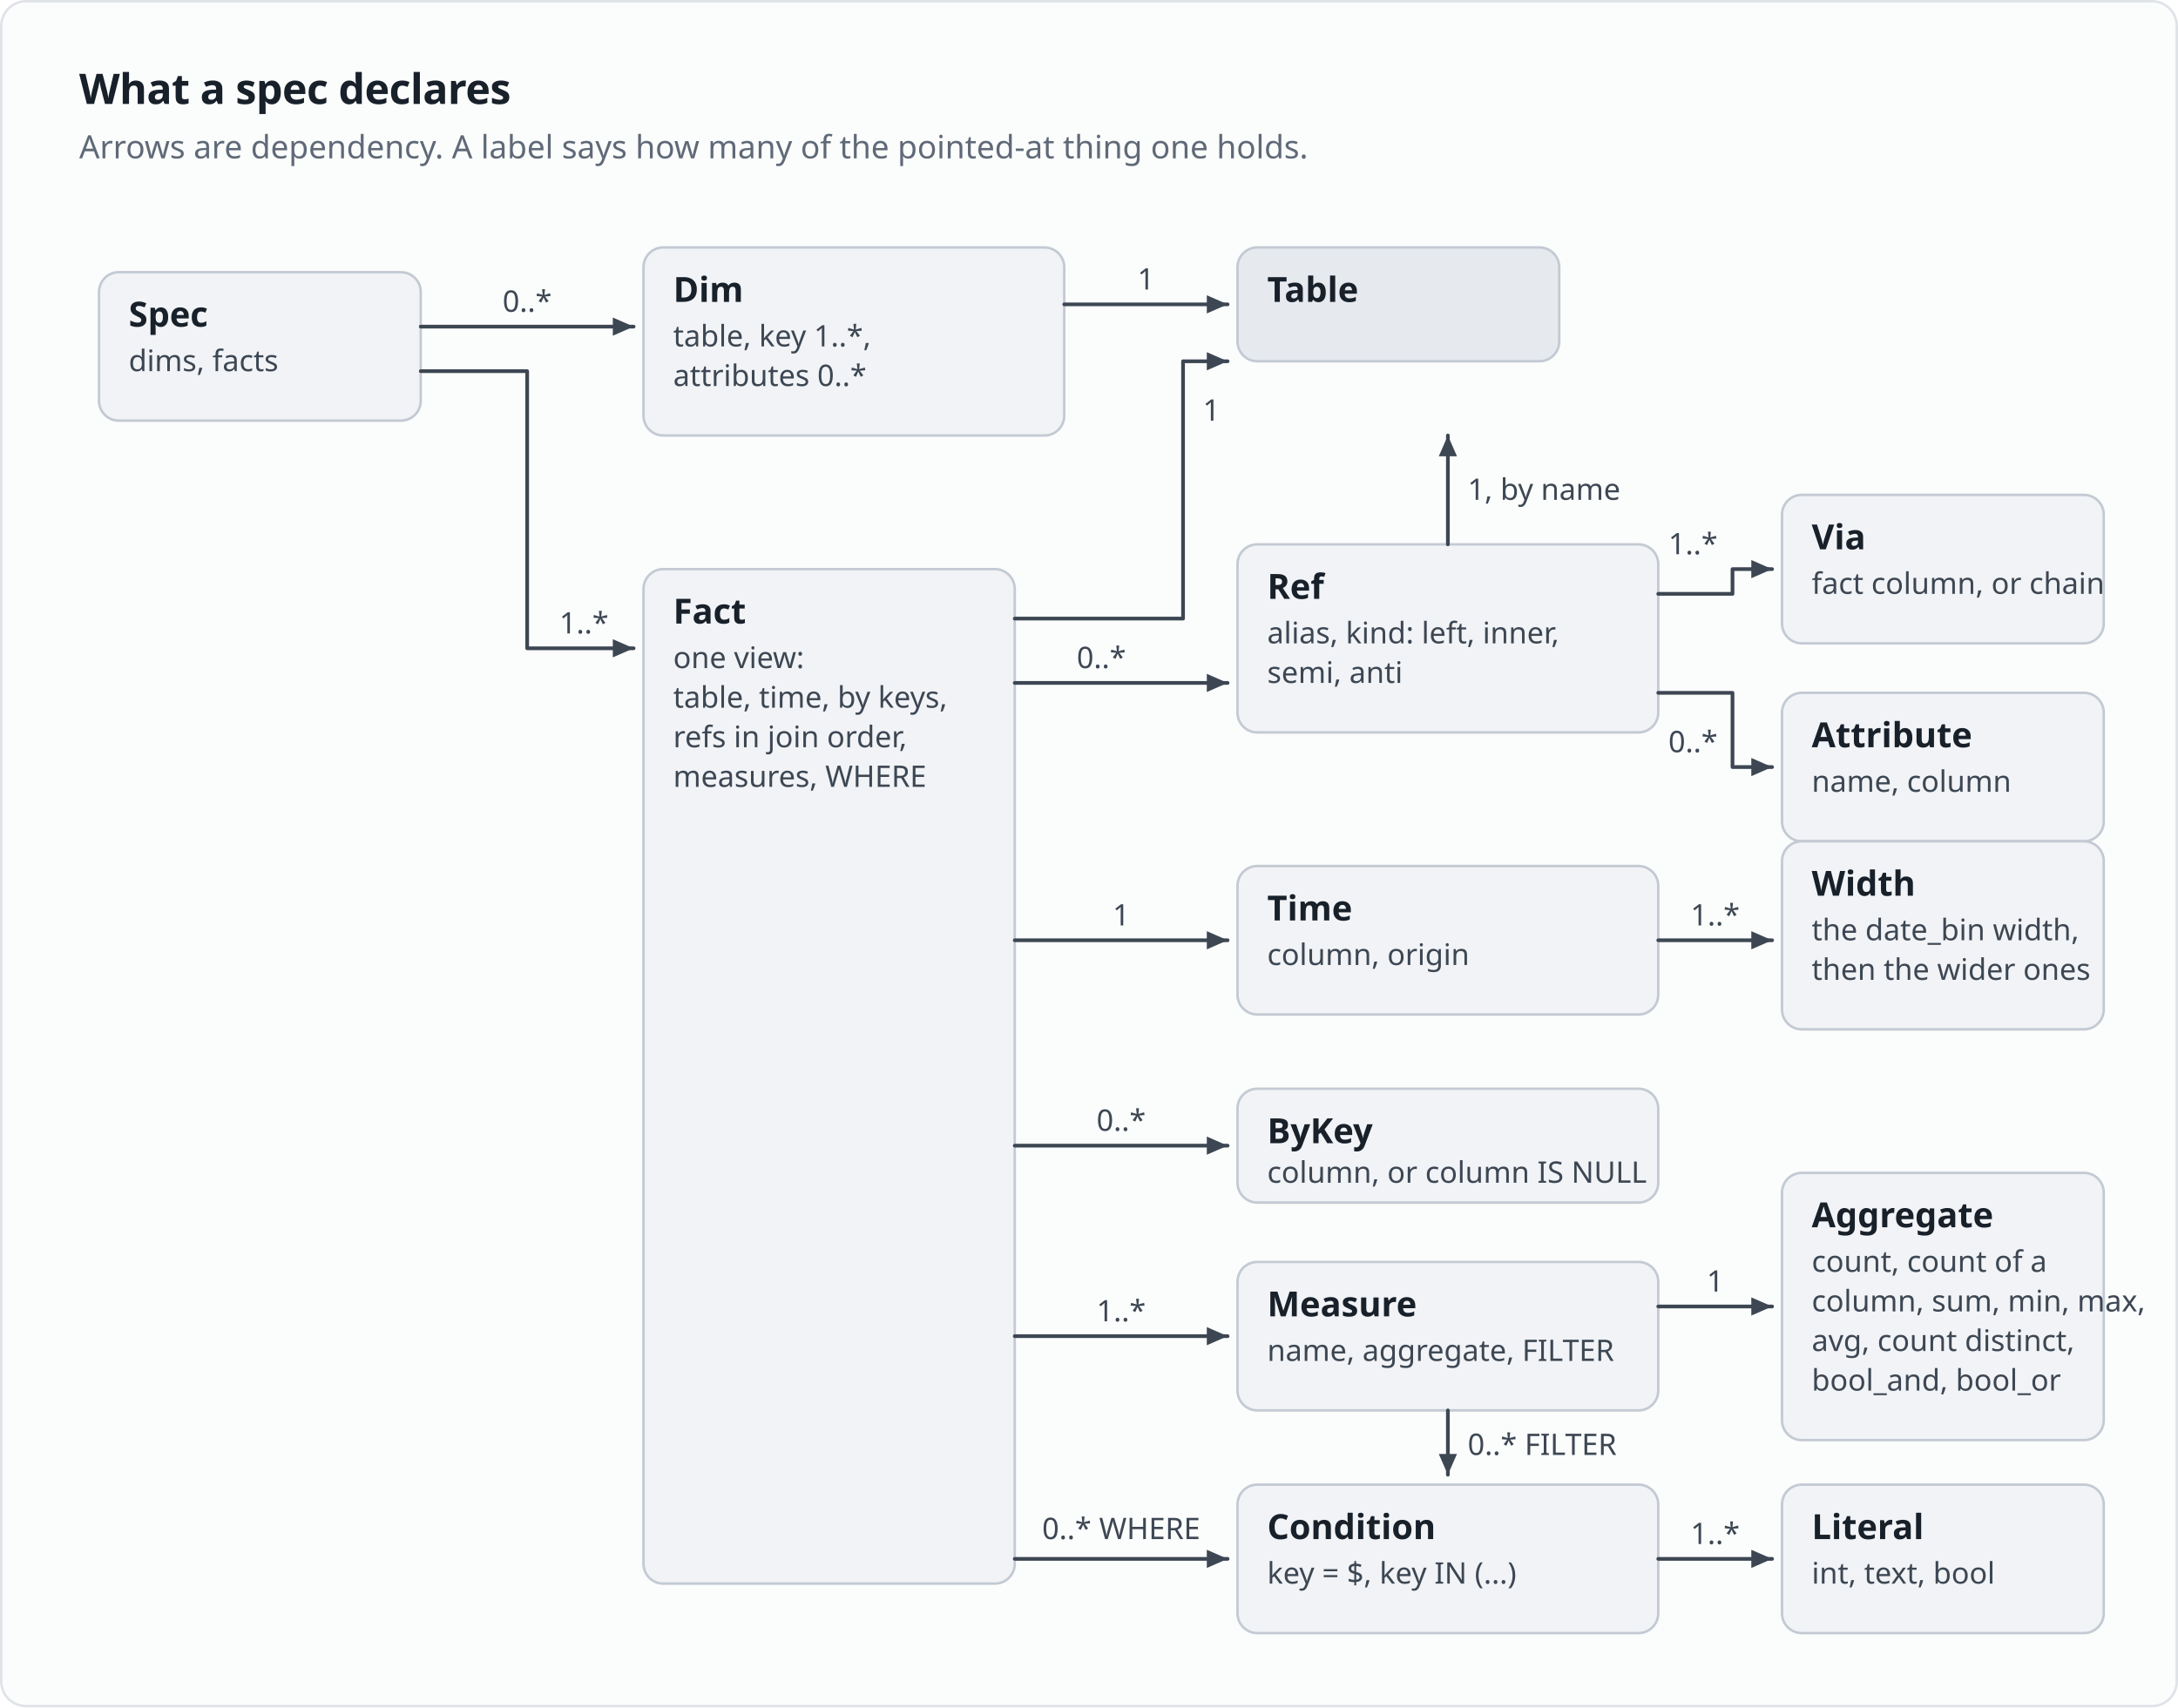
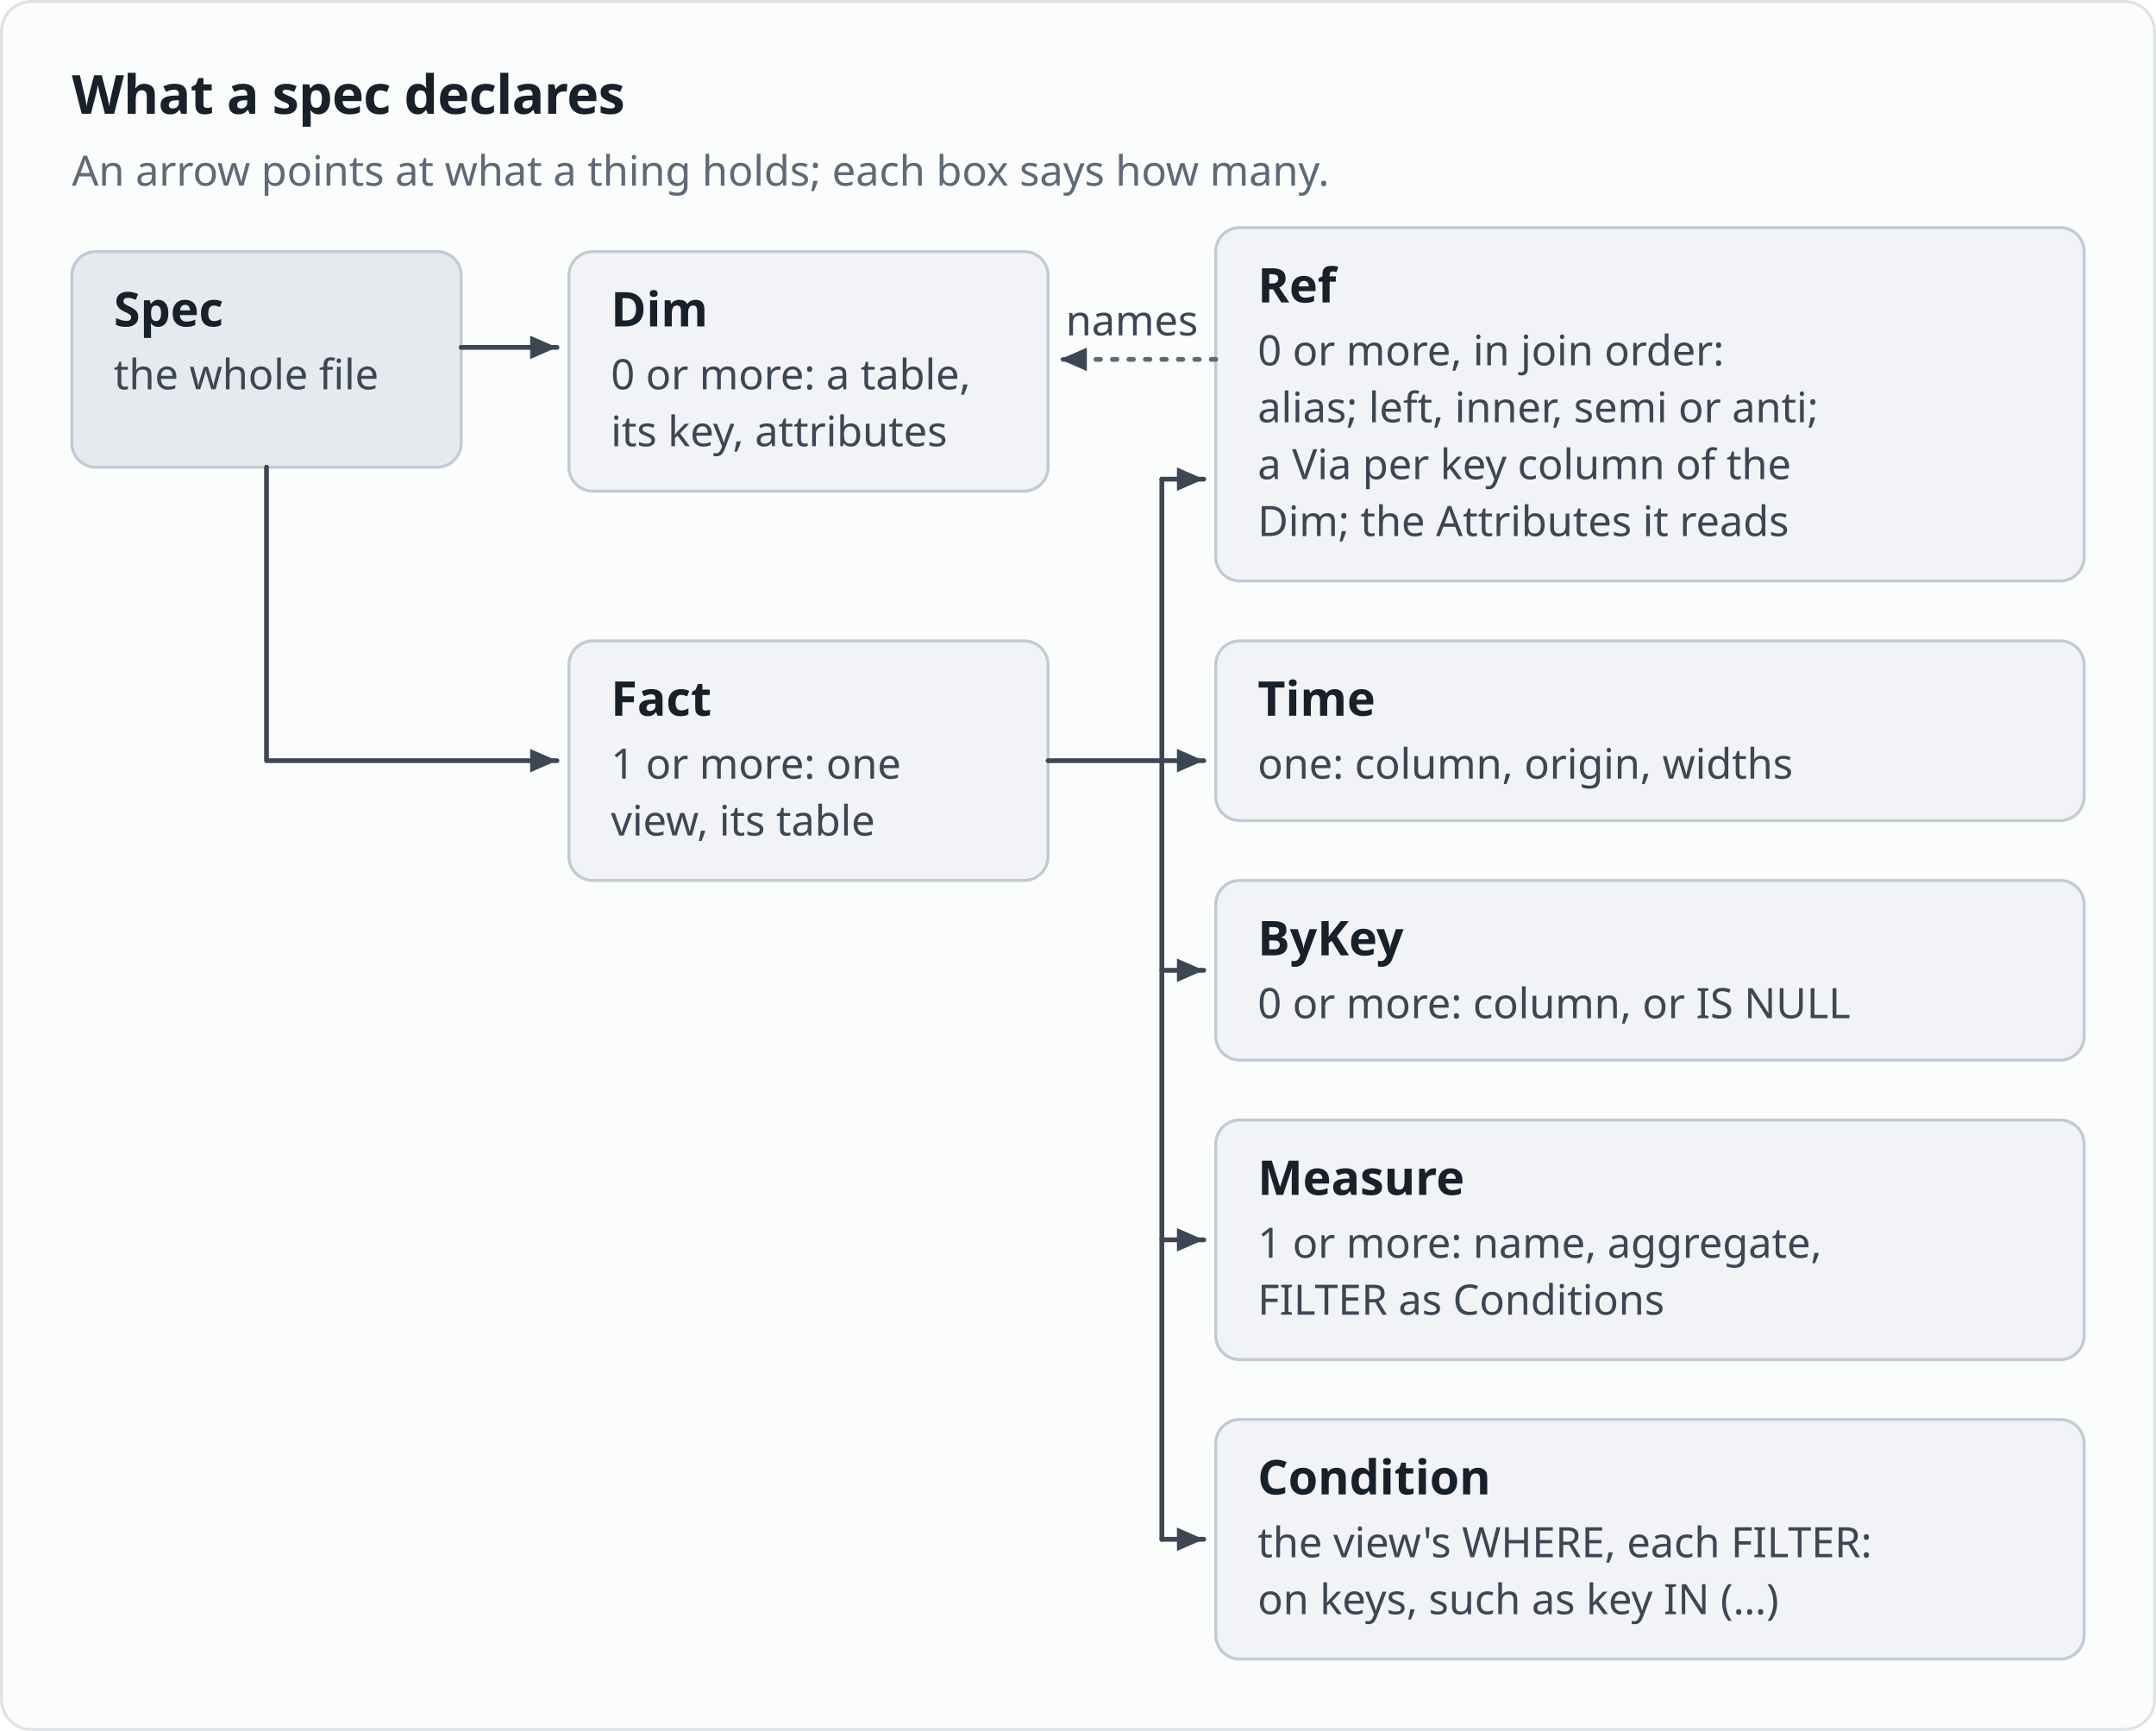
- <svg xmlns="http://www.w3.org/2000/svg" width="880" height="690" viewBox="0 0 880 690" role="img" aria-labelledby="t d">
+ <svg xmlns="http://www.w3.org/2000/svg" width="720" height="578" viewBox="0 0 720 578" role="img" aria-labelledby="t d">
  <style>
-   text{font-family:-apple-system, BlinkMacSystemFont, "Segoe UI", "Noto Sans", Helvetica, Arial, sans-serif;font-size:13px}
-   .mono{font-family:ui-monospace, SFMono-Regular, "SF Mono", Menlo, Consolas, "Liberation Mono", monospace;font-size:12px}
-   .title{font-size:17px;font-weight:600;letter-spacing:-0.01em}
-   .sub{font-size:13px}
-   .h{font-size:14px;font-weight:600}
+   text{font-family:-apple-system, BlinkMacSystemFont, "Segoe UI", "Noto Sans", Helvetica, Arial, sans-serif;font-size:15px}
+   .mono{font-family:ui-monospace, SFMono-Regular, "SF Mono", Menlo, Consolas, "Liberation Mono", monospace;font-size:14px}
+   .title{font-size:18px;font-weight:600;letter-spacing:-0.01em}
+   .sub{font-size:15px}
+   .h{font-size:16px;font-weight:600}
  .b{font-weight:600}
-   .s{font-size:12px}
-   .lbl{font-size:11px;font-weight:600;letter-spacing:0.08em}
+   .s{font-size:14px}
+   .lbl{font-size:13px;font-weight:600;letter-spacing:0.08em}
  .num{font-variant-numeric:tabular-nums}
  .it{font-style:italic}
  .halo{stroke-width:5px;stroke-linejoin:round;paint-order:stroke}
  .canvas,.box,.box2,.frame,.accbox,.errbox,.planbox{stroke-width:1px}
  .planbox{stroke-dasharray:5 4}
  .frame{stroke-dasharray:none}
  .rule,.life{stroke-width:1px;fill:none}
  .life{stroke-dasharray:3 4}
-   .a,.a-acc,.a-err,.a-plan,.a-cfg{fill:none;stroke-width:1.5px;stroke-linecap:round;stroke-linejoin:round}
+   .a,.a-acc,.a-err,.a-plan,.a-cfg{fill:none;stroke-width:1.6px;stroke-linecap:round;stroke-linejoin:round}
  .a-plan{stroke-dasharray:5 4}
  .a-cfg{stroke-dasharray:1.5 4;stroke-width:1.6px}
  .canvas{fill:#fbfcfc;stroke:#dfe3e8}
  text{fill:#18202a}
  .ink2{fill:#3d4753}
  .muted{fill:#5f6977}
  .acc{fill:#0b5c56}
  .err{fill:#b4472c}
  .plantext{fill:#8a939f}
  .halo{stroke:#fbfcfc}
  .box{fill:#f1f3f6;stroke:#c3cad3}
  .box2{fill:#e6eaef;stroke:#c3cad3}
  .frame{fill:none;stroke:#c3cad3}
  .accbox{fill:#e4f3f0;stroke:#0f766e}
  .errbox{fill:#faece7;stroke:#b4472c}
  .planbox{fill:none;stroke:#8a939f}
  .rule{stroke:#c3cad3}
  .life{stroke:#c3cad3}
  .fillacc{fill:#0f766e}
  .fillerr{fill:#b4472c}
  .fillink{fill:#3d4753}
  .fillplan{fill:#8a939f}
  .fillcanvas{fill:#fbfcfc}
  .a{stroke:#3d4753}
  .a-acc{stroke:#0f766e}
  .a-err{stroke:#b4472c}
  .a-plan{stroke:#8a939f}
  .a-cfg{stroke:#5f6977}
  .band{fill:#f1f3f6}
  .errband{fill:#faece7}
  @media (prefers-color-scheme: dark){
  .canvas{fill:#0f141a;stroke:#2a323c}
  text{fill:#e6edf3}
  .ink2{fill:#c4ccd5}
  .muted{fill:#97a2ae}
  .acc{fill:#7fd3c7}
  .err{fill:#e2795c}
  .plantext{fill:#6f7a86}
  .halo{stroke:#0f141a}
  .box{fill:#161d25;stroke:#3b4551}
  .box2{fill:#1e2730;stroke:#3b4551}
  .frame{fill:none;stroke:#3b4551}
  .accbox{fill:#0f2724;stroke:#3cb4a4}
  .errbox{fill:#2b1914;stroke:#e2795c}
  .planbox{fill:none;stroke:#6f7a86}
  .rule{stroke:#3b4551}
  .life{stroke:#3b4551}
  .fillacc{fill:#3cb4a4}
  .fillerr{fill:#e2795c}
  .fillink{fill:#c4ccd5}
  .fillplan{fill:#6f7a86}
  .fillcanvas{fill:#0f141a}
  .a{stroke:#c4ccd5}
  .a-acc{stroke:#3cb4a4}
  .a-err{stroke:#e2795c}
  .a-plan{stroke:#6f7a86}
  .a-cfg{stroke:#97a2ae}
  .band{fill:#161d25}
  .errband{fill:#2b1914}
  }
  </style>
  <defs>
    <marker id="m" viewBox="0 0 10 10" refX="9" refY="5" markerWidth="7" markerHeight="7" orient="auto-start-reverse">
      <path class="fillink" d="M1 1.5 9 5 1 8.5z" />
    </marker>
    <marker id="m-acc" viewBox="0 0 10 10" refX="9" refY="5" markerWidth="7" markerHeight="7" orient="auto-start-reverse">
      <path class="fillacc" d="M1 1.5 9 5 1 8.5z" />
    </marker>
    <marker id="m-err" viewBox="0 0 10 10" refX="9" refY="5" markerWidth="7" markerHeight="7" orient="auto-start-reverse">
      <path class="fillerr" d="M1 1.5 9 5 1 8.5z" />
    </marker>
    <marker id="m-plan" viewBox="0 0 10 10" refX="9" refY="5" markerWidth="7" markerHeight="7" orient="auto-start-reverse">
      <path class="fillplan" d="M1 1.5 9 5 1 8.5z" />
    </marker>
  </defs>
-   <rect class="canvas" x="0.5" y="0.5" width="879" height="689" rx="10" />
-   <text x="32" y="42" class="title">What a spec declares</text>
-   <text x="32" y="64" class="sub muted">Arrows are dependency. A label says how many of the pointed-at thing one holds.</text>
-   <rect class="box" x="40" y="110" width="130" height="60" rx="8" />
-   <text x="52" y="132" class="h">Spec</text>
-   <text x="52" y="150" class="s ink2">dims, facts</text>
-   <rect class="box" x="260" y="100" width="170" height="76" rx="8" />
-   <text x="272" y="122" class="h">Dim</text>
-   <text x="272" y="140" class="s ink2">table, key 1..*,</text>
-   <text x="272" y="156" class="s ink2">attributes 0..*</text>
-   <rect class="box2" x="500" y="100" width="130" height="46" rx="8" />
-   <text x="512" y="122" class="h">Table</text>
-   <rect class="box" x="260" y="230" width="150" height="410" rx="8" />
-   <text x="272" y="252" class="h">Fact</text>
-   <text x="272" y="270" class="s ink2">one view:</text>
-   <text x="272" y="286" class="s ink2">table, time, by keys,</text>
-   <text x="272" y="302" class="s ink2">refs in join order,</text>
-   <text x="272" y="318" class="s ink2">measures, WHERE</text>
-   <rect class="box" x="500" y="220" width="170" height="76" rx="8" />
-   <text x="512" y="242" class="h">Ref</text>
-   <text x="512" y="260" class="s ink2">alias, kind: left, inner,</text>
-   <text x="512" y="276" class="s ink2">semi, anti</text>
-   <rect class="box" x="720" y="200" width="130" height="60" rx="8" />
-   <text x="732" y="222" class="h">Via</text>
-   <text x="732" y="240" class="s ink2">fact column, or chain</text>
-   <rect class="box" x="720" y="280" width="130" height="60" rx="8" />
-   <text x="732" y="302" class="h">Attribute</text>
-   <text x="732" y="320" class="s ink2">name, column</text>
-   <rect class="box" x="500" y="350" width="170" height="60" rx="8" />
-   <text x="512" y="372" class="h">Time</text>
-   <text x="512" y="390" class="s ink2">column, origin</text>
-   <rect class="box" x="720" y="340" width="130" height="76" rx="8" />
-   <text x="732" y="362" class="h">Width</text>
-   <text x="732" y="380" class="s ink2">the date_bin width,</text>
-   <text x="732" y="396" class="s ink2">then the wider ones</text>
-   <rect class="box" x="500" y="440" width="170" height="46" rx="8" />
-   <text x="512" y="462" class="h">ByKey</text>
-   <text x="512" y="478" class="s ink2" text-anchor="start">column, or column IS NULL</text>
-   <rect class="box" x="500" y="510" width="170" height="60" rx="8" />
-   <text x="512" y="532" class="h">Measure</text>
-   <text x="512" y="550" class="s ink2">name, aggregate, FILTER</text>
-   <rect class="box" x="720" y="474" width="130" height="108" rx="8" />
-   <text x="732" y="496" class="h">Aggregate</text>
-   <text x="732" y="514" class="s ink2">count, count of a</text>
-   <text x="732" y="530" class="s ink2">column, sum, min, max,</text>
-   <text x="732" y="546" class="s ink2">avg, count distinct,</text>
-   <text x="732" y="562" class="s ink2">bool_and, bool_or</text>
-   <rect class="box" x="500" y="600" width="170" height="60" rx="8" />
-   <text x="512" y="622" class="h">Condition</text>
-   <text x="512" y="640" class="s ink2">key = $, key IN (...)</text>
-   <rect class="box" x="720" y="600" width="130" height="60" rx="8" />
-   <text x="732" y="622" class="h">Literal</text>
-   <text x="732" y="640" class="s ink2">int, text, bool</text>
-   <path class="a" d="M170 132 L256 132" marker-end="url(#m)" />
-   <text x="213" y="126" class="s ink2 halo" text-anchor="middle">0..*</text>
-   <path class="a" d="M170 150 L213 150 L213 262 L256 262" marker-end="url(#m)" />
-   <text x="226" y="256" class="s ink2 halo" text-anchor="start">1..*</text>
-   <path class="a" d="M430 123 L496 123" marker-end="url(#m)" />
-   <text x="463" y="117" class="s ink2 halo" text-anchor="middle">1</text>
-   <path class="a" d="M410 250 L478 250 L478 146 L496 146" marker-end="url(#m)" />
-   <text x="486" y="170" class="s ink2 halo" text-anchor="start">1</text>
-   <path class="a" d="M585 220 L585 176" marker-end="url(#m)" />
-   <text x="593" y="202" class="s ink2 halo" text-anchor="start">1, by name</text>
-   <path class="a" d="M410 276 L496 276" marker-end="url(#m)" />
-   <text x="445" y="270" class="s ink2 halo" text-anchor="middle">0..*</text>
-   <path class="a" d="M670 240 L700 240 L700 230 L716 230" marker-end="url(#m)" />
-   <text x="694" y="224" class="s ink2 halo" text-anchor="end">1..*</text>
-   <path class="a" d="M670 280 L700 280 L700 310 L716 310" marker-end="url(#m)" />
-   <text x="694" y="304" class="s ink2 halo" text-anchor="end">0..*</text>
-   <path class="a" d="M410 380 L496 380" marker-end="url(#m)" />
-   <text x="453" y="374" class="s ink2 halo" text-anchor="middle">1</text>
-   <path class="a" d="M670 380 L716 380" marker-end="url(#m)" />
-   <text x="693" y="374" class="s ink2 halo" text-anchor="middle">1..*</text>
-   <path class="a" d="M410 463 L496 463" marker-end="url(#m)" />
-   <text x="453" y="457" class="s ink2 halo" text-anchor="middle">0..*</text>
-   <path class="a" d="M410 540 L496 540" marker-end="url(#m)" />
-   <text x="453" y="534" class="s ink2 halo" text-anchor="middle">1..*</text>
-   <path class="a" d="M670 528 L716 528" marker-end="url(#m)" />
-   <text x="693" y="522" class="s ink2 halo" text-anchor="middle">1</text>
-   <path class="a" d="M585 570 L585 596" marker-end="url(#m)" />
-   <text x="593" y="588" class="s ink2 halo" text-anchor="start">0..*  FILTER</text>
-   <path class="a" d="M410 630 L496 630" marker-end="url(#m)" />
-   <text x="453" y="622" class="s ink2 halo" text-anchor="middle">0..* WHERE</text>
-   <path class="a" d="M670 630 L716 630" marker-end="url(#m)" />
-   <text x="693" y="624" class="s ink2 halo" text-anchor="middle">1..*</text>
+   <rect class="canvas" x="0.5" y="0.5" width="719" height="577" rx="10" />
+   <text x="24" y="38" class="title">What a spec declares</text>
+   <text x="24" y="62" class="s muted">An arrow points at what a thing holds; each box says how many.</text>
+   <rect class="box2" x="24" y="84" width="130" height="72" rx="8" />
+   <text x="38" y="109" class="h">Spec</text>
+   <text x="38" y="130" class="s ink2">the whole file</text>
+   <rect class="box" x="190" y="84" width="160" height="80" rx="8" />
+   <text x="204" y="109" class="h">Dim</text>
+   <text x="204" y="130" class="s ink2">0 or more: a table,</text>
+   <text x="204" y="149" class="s ink2">its key, attributes</text>
+   <rect class="box" x="190" y="214" width="160" height="80" rx="8" />
+   <text x="204" y="239" class="h">Fact</text>
+   <text x="204" y="260" class="s ink2">1 or more: one</text>
+   <text x="204" y="279" class="s ink2">view, its table</text>
+   <rect class="box" x="406" y="76" width="290" height="118" rx="8" />
+   <text x="420" y="101" class="h">Ref</text>
+   <text x="420" y="122" class="s ink2">0 or more, in join order:</text>
+   <text x="420" y="141" class="s ink2">alias; left, inner, semi or anti;</text>
+   <text x="420" y="160" class="s ink2">a Via per key column of the</text>
+   <text x="420" y="179" class="s ink2">Dim; the Attributes it reads</text>
+   <rect class="box" x="406" y="214" width="290" height="60" rx="8" />
+   <text x="420" y="239" class="h">Time</text>
+   <text x="420" y="260" class="s ink2">one: column, origin, widths</text>
+   <rect class="box" x="406" y="294" width="290" height="60" rx="8" />
+   <text x="420" y="319" class="h">ByKey</text>
+   <text x="420" y="340" class="s ink2">0 or more: column, or IS NULL</text>
+   <rect class="box" x="406" y="374" width="290" height="80" rx="8" />
+   <text x="420" y="399" class="h">Measure</text>
+   <text x="420" y="420" class="s ink2">1 or more: name, aggregate,</text>
+   <text x="420" y="439" class="s ink2">FILTER as Conditions</text>
+   <rect class="box" x="406" y="474" width="290" height="80" rx="8" />
+   <text x="420" y="499" class="h">Condition</text>
+   <text x="420" y="520" class="s ink2">the view's WHERE, each FILTER:</text>
+   <text x="420" y="539" class="s ink2">on keys, such as key IN (…)</text>
+   <path class="a" d="M154 116 H186" marker-end="url(#m)" />
+   <path class="a" d="M89 156 V254 H186" marker-end="url(#m)" />
+   <path class="a-cfg" d="M406 120 H354" marker-end="url(#m)" />
+   <text x="378" y="112" class="s ink2 halo" text-anchor="middle">names</text>
+   <path class="a" d="M350 254 H402" marker-end="url(#m)" />
+   <path class="a" d="M388 254 V514" />
+   <path class="a" d="M388 160 V254" />
+   <path class="a" d="M388 160 H402" marker-end="url(#m)" />
+   <path class="a" d="M388 324 H402" marker-end="url(#m)" />
+   <path class="a" d="M388 414 H402" marker-end="url(#m)" />
+   <path class="a" d="M388 514 H402" marker-end="url(#m)" />
</svg>
